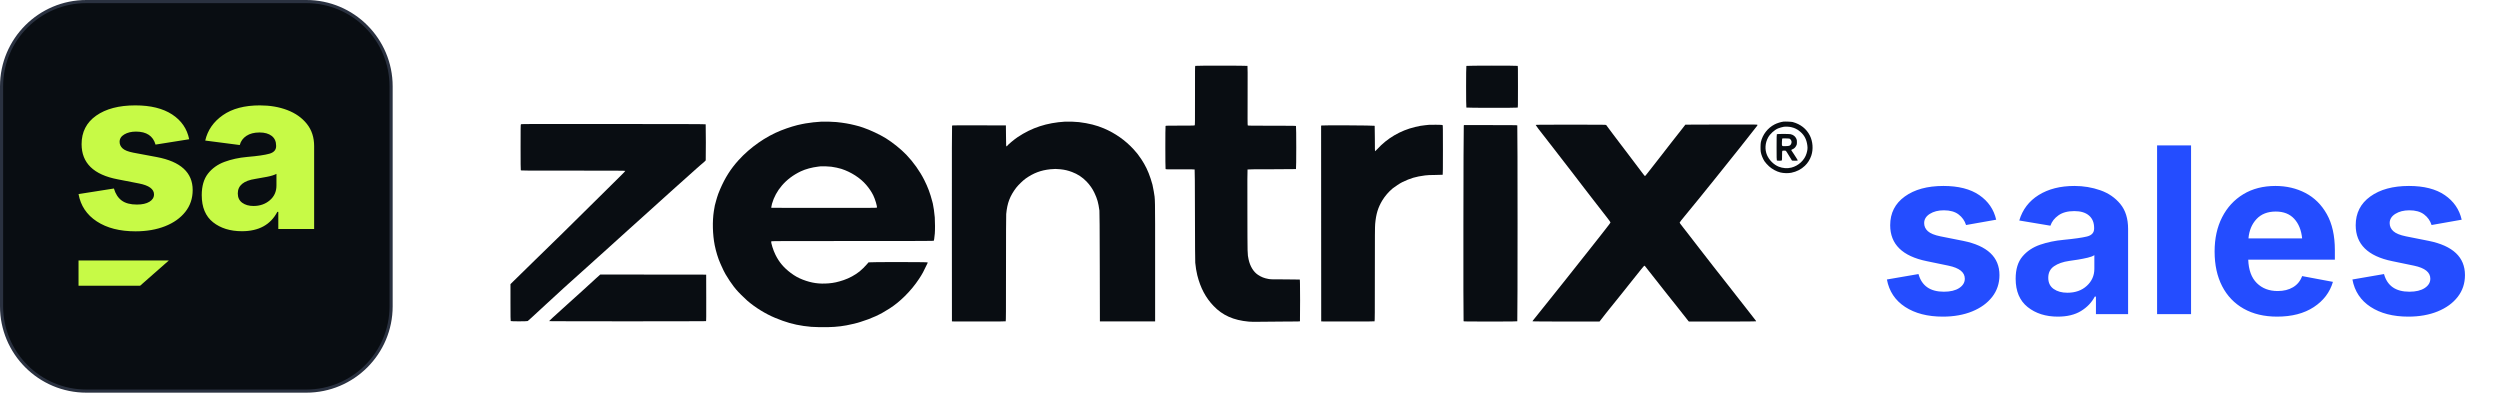
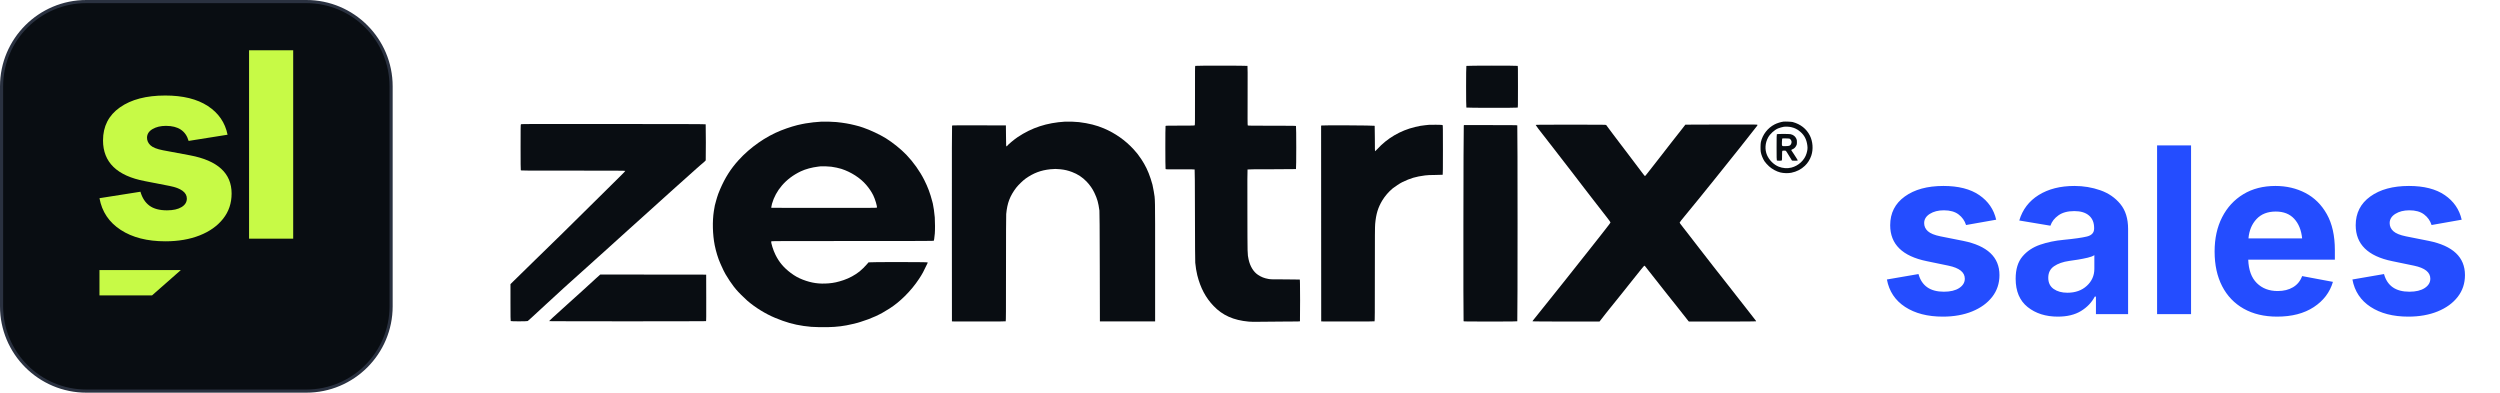
<svg xmlns="http://www.w3.org/2000/svg" viewBox="0 0 1910 300" width="1910" height="300" color="#090D12">
  <g transform="scale(0.3)">
    <rect x="4" y="4" width="992" height="992" rx="216" fill="#090D12" stroke="#2A3140" stroke-width="8" />
-     <path d="M344.921 589.092Q285.117 589.092 246.592 563.919Q208.067 538.745 200 494.24L290.124 480.054Q295.965 500.359 309.873 510.651Q323.781 520.943 348.537 520.943Q368.842 520.943 380.525 513.85Q392.208 506.757 392.208 495.074Q392.208 474.769 354.1 467.259L299.859 456.689Q207.788 439.165 207.788 367.121Q207.788 320.669 244.923 294.522Q282.057 268.375 344.643 268.375Q403.056 268.375 438.382 291.462Q473.708 314.549 481.775 354.604L396.102 368.234Q386.645 335.133 346.312 335.133Q328.788 335.133 316.688 342.226Q304.588 349.319 304.588 361.28Q304.588 370.737 312.098 377.83Q319.608 384.924 339.636 388.818L399.162 399.944Q490.676 417.19 490.676 483.948Q490.676 515.936 471.9 539.58Q453.125 563.223 420.302 576.158Q387.479 589.092 344.921 589.092ZM616.137 588.814Q571.353 588.814 542.564 566.005Q513.774 543.196 513.774 497.022Q513.774 462.53 529.629 442.224Q545.485 421.919 571.771 412.183Q598.057 402.448 629.489 399.666Q668.987 396.328 686.094 391.46Q703.201 386.592 703.201 372.128V371.016Q703.201 354.882 691.935 346.12Q680.67 337.358 660.921 337.358Q640.615 337.358 627.541 345.981Q614.468 354.604 610.574 369.347L522.676 357.942Q531.855 318.165 567.598 293.27Q603.342 268.375 661.755 268.375Q700.419 268.375 731.712 280.336Q763.005 292.297 781.502 315.523Q800.0 338.749 800.0 372.128V583.251H708.764V539.58H706.26Q680.392 588.814 616.137 588.814ZM645.622 524.559Q670.1 524.559 687.067 510.095Q704.035 495.631 704.035 472.544V442.781Q695.69 447.231 679.835 450.291Q663.98 453.351 650.35 455.576Q605.567 462.252 605.567 492.571Q605.567 508.148 616.832 516.354Q628.098 524.559 645.622 524.559Z" fill="#C7FA46" />
-     <path d="M200.0,663.3 L430.0,663.3 L356.8,727.7 L200.0,727.7 Z" fill="#C7FA46" />
+     <path d="M421.103 614.522Q351.872 614.522 307.274 585.381Q262.677 556.239 253.339 504.719L357.668 488.297Q364.43 511.803 380.53 523.717Q396.63 535.631 425.289 535.631Q448.795 535.631 462.319 527.42Q475.843 519.209 475.843 505.685Q475.843 482.179 431.729 473.485L368.938 461.248Q262.355 440.962 262.355 357.563Q262.355 303.789 305.342 273.52Q348.33 243.252 420.781 243.252Q488.401 243.252 529.296 269.978Q570.19 296.705 579.528 343.073L480.351 358.851Q469.403 320.533 422.713 320.533Q402.426 320.533 388.419 328.744Q374.412 336.955 374.412 350.801Q374.412 361.749 383.106 369.96Q391.8 378.171 414.985 382.679L483.893 395.56Q589.833 415.524 589.833 492.805Q589.833 529.835 568.097 557.205Q546.362 584.576 508.366 599.549Q470.369 614.522 421.103 614.522ZM746.661 127.975V607.76H634.282V127.975Z" fill="#C7FA46" />
+     <path d="M253.3,687.8 L460.5,687.8 L387.3,752.2 L253.3,752.2 Z" fill="#C7FA46" />
  </g>
  <g transform="translate(390,50) scale(0.1610306) translate(-61,-61)" style="color:#090D12">
    <g fill="currentColor">
      <g transform="translate(0,1365) scale(0.1,-0.1)">
        <path d="M33100 13020 c-13 -8 -15 -174 -13 -1409 1 -1267 0 -1401 -14 -1413 -13 -10 -148 -13 -695 -13 -592 0 -680 -2 -688 -15 -14 -22 -13 -2015 1 -2041 10 -20 18 -21 689 -17 478 2 682 0 690 -8 8 -8 12 -634 15 -2160 2 -1341 7 -2192 14 -2264 16 -190 56 -431 96 -592 153 -606 398 -1067 774 -1460 427 -445 944 -676 1666 -742 133 -12 245 -13 655 -6 272 5 782 9 1132 10 498 0 639 3 645 13 4 6 7 453 6 991 -2 773 -6 981 -15 988 -7 4 -319 7 -694 8 -637 0 -688 1 -792 20 -199 36 -340 91 -499 197 -212 140 -374 407 -443 730 -56 268 -53 150 -57 2287 -3 1407 -1 1972 7 1980 8 8 344 11 1148 11 625 1 1143 4 1150 8 17 12 18 2027 0 2045 -9 9 -277 12 -1144 12 -990 0 -1133 2 -1144 15 -10 12 -11 311 -7 1414 4 1028 2 1402 -6 1410 -14 14 -2454 16 -2477 1z" />
        <path d="M45962 13018 c-17 -17 -17 -1959 0 -1976 16 -16 2399 -18 2429 -2 19 10 19 32 19 990 0 958 0 980 -19 990 -30 16 -2413 14 -2429 -2z" />
        <path d="M15370 10374 c-200 -8 -596 -52 -759 -84 -25 -5 -97 -18 -159 -30 -288 -54 -653 -165 -1007 -305 -727 -287 -1469 -807 -2014 -1410 -374 -413 -638 -830 -873 -1375 -69 -160 -122 -301 -146 -390 -6 -19 -26 -89 -45 -155 -60 -203 -67 -237 -107 -490 -76 -484 -60 -1121 40 -1625 59 -295 164 -637 259 -845 10 -22 38 -85 62 -140 56 -131 141 -302 192 -390 105 -182 295 -467 384 -577 21 -26 74 -91 117 -145 93 -114 379 -400 533 -534 376 -325 867 -627 1323 -816 505 -209 875 -314 1350 -383 280 -40 428 -51 755 -57 535 -9 903 16 1280 87 145 28 455 98 520 119 17 5 77 23 135 41 528 161 954 357 1385 638 269 175 471 339 724 587 254 250 481 525 676 820 156 237 210 336 395 729 10 21 16 45 13 52 -7 20 -2781 21 -2804 2 -9 -7 -45 -49 -81 -93 -77 -94 -243 -257 -343 -337 -214 -171 -490 -321 -755 -411 -283 -95 -474 -137 -719 -156 -450 -36 -806 16 -1220 175 -219 85 -383 177 -576 322 -332 250 -544 502 -721 855 -107 212 -223 583 -201 640 6 16 257 17 3856 17 3657 0 3851 1 3859 18 9 17 19 98 44 332 14 141 14 573 -1 770 -16 206 -64 546 -92 654 -6 23 -17 66 -25 96 -106 406 -209 681 -382 1025 -212 421 -518 851 -850 1197 -256 266 -648 582 -964 778 -294 182 -751 397 -1083 510 -166 57 -195 65 -390 114 -292 73 -530 113 -880 150 -141 15 -547 26 -705 20z m465 -2139 c141 -18 364 -66 473 -101 461 -150 900 -432 1179 -759 140 -163 247 -322 334 -495 87 -173 195 -535 175 -586 -5 -12 -332 -14 -2508 -12 l-2503 3 1 40 c0 22 15 92 33 155 89 311 246 601 467 860 237 278 537 504 898 676 226 107 531 189 826 224 52 6 109 12 125 15 60 7 383 -5 500 -20z" />
        <path d="M26925 10374 c-872 -54 -1578 -285 -2255 -737 -161 -108 -456 -354 -495 -414 -9 -13 -24 -23 -33 -21 -16 3 -17 44 -22 498 l-5 495 -1271 3 c-1061 2 -1273 0 -1283 -11 -8 -11 -10 -1224 -9 -4653 l3 -4639 1269 -3 c929 -1 1272 1 1282 9 12 10 14 416 14 2499 0 1550 4 2527 10 2591 49 522 176 854 474 1248 93 122 324 346 444 431 377 266 722 397 1178 445 178 19 298 19 471 0 221 -25 353 -56 554 -130 268 -100 499 -252 693 -455 158 -166 281 -343 369 -530 140 -298 186 -461 239 -845 8 -56 13 -857 17 -2670 l6 -2590 1310 0 1310 0 0 2845 c0 3153 5 2917 -65 3330 -44 265 -68 362 -151 610 -115 348 -250 628 -438 910 -134 201 -221 313 -369 473 -390 424 -872 763 -1407 990 -352 149 -713 240 -1180 298 -154 19 -522 32 -660 23z" />
        <path d="M61000 10374 c-120 -16 -299 -72 -415 -132 -324 -167 -568 -481 -650 -836 -19 -83 -23 -367 -6 -468 22 -134 94 -314 175 -441 36 -56 143 -177 215 -241 147 -133 355 -247 536 -292 155 -39 376 -45 523 -15 253 51 469 162 645 330 139 133 242 298 305 487 99 297 72 666 -68 945 -163 323 -442 543 -815 644 -59 16 -364 29 -445 19z m380 -263 c114 -30 130 -36 202 -69 83 -38 143 -78 232 -156 189 -166 288 -360 325 -641 18 -133 10 -214 -36 -375 -93 -321 -381 -591 -723 -677 -192 -48 -408 -32 -598 44 -235 93 -453 310 -556 550 -111 260 -92 573 51 833 93 171 295 356 469 431 68 28 208 69 274 79 90 14 276 4 360 -19z" />
        <path d="M60692 9778 c-9 -9 -12 -161 -12 -623 0 -462 3 -614 12 -623 16 -16 220 -16 236 0 9 9 12 73 12 228 0 155 3 219 12 228 14 14 141 16 167 2 10 -5 74 -104 142 -220 68 -116 132 -220 142 -231 16 -17 32 -19 147 -19 76 0 131 4 135 10 3 6 -31 67 -78 138 -46 70 -107 165 -137 212 -29 47 -62 94 -72 106 -26 29 -22 53 9 65 100 38 157 88 205 181 31 59 33 69 33 168 0 95 -3 111 -29 167 -50 110 -147 184 -274 212 -75 16 -634 15 -650 -1z m632 -232 c73 -55 89 -165 37 -247 -44 -70 -79 -82 -247 -87 -193 -6 -185 -14 -181 191 2 85 7 159 11 166 6 9 50 11 175 9 167 -3 168 -3 205 -32z" />
        <path d="M1104 10245 c-12 -16 -14 -195 -14 -1088 0 -717 3 -1075 10 -1088 11 -19 49 -19 2481 -19 2040 0 2471 -2 2475 -13 3 -8 -72 -89 -183 -198 -103 -101 -507 -501 -898 -889 -819 -813 -1286 -1275 -1675 -1654 -151 -148 -300 -294 -330 -325 -30 -31 -190 -187 -355 -346 -165 -159 -411 -400 -547 -534 -136 -135 -252 -247 -258 -251 -8 -5 -723 -705 -1073 -1050 l-127 -126 0 -870 c0 -663 3 -873 12 -882 17 -17 774 -16 805 1 12 7 93 78 178 157 86 80 203 188 260 240 57 52 237 219 401 370 164 151 343 316 398 365 55 50 152 139 216 199 63 60 174 161 245 225 72 63 182 163 245 221 101 93 329 298 539 484 198 176 627 561 696 626 44 41 127 117 185 167 58 51 173 155 257 230 270 245 435 393 689 623 137 124 326 295 420 380 270 246 631 570 734 660 90 79 405 363 738 666 84 76 205 186 270 243 64 57 207 185 316 285 110 100 246 222 302 271 56 50 182 162 280 250 98 88 246 220 328 293 83 74 213 190 289 259 75 69 166 148 201 177 125 101 254 216 260 232 9 24 7 1697 -2 1711 -7 10 -904 13 -4381 15 -4343 3 -4373 3 -4387 -17z" />
        <path d="M56779 10233 l-427 -3 -153 -197 c-85 -108 -218 -277 -296 -376 -79 -98 -191 -242 -250 -319 -119 -155 -314 -406 -462 -595 -53 -66 -139 -177 -191 -245 -52 -67 -162 -208 -245 -313 -83 -104 -186 -236 -229 -292 -44 -57 -85 -103 -92 -103 -7 0 -81 93 -166 207 -230 310 -396 531 -614 813 -108 140 -298 390 -422 555 -125 165 -281 371 -347 459 -66 87 -154 206 -197 265 -42 58 -83 114 -92 124 -15 16 -108 17 -1681 17 -1354 0 -1665 -2 -1665 -13 0 -15 216 -304 341 -457 47 -58 105 -132 130 -165 24 -33 78 -103 119 -155 42 -52 172 -220 290 -373 118 -153 261 -338 317 -410 57 -73 141 -181 187 -242 47 -60 123 -158 168 -217 46 -58 153 -197 238 -308 85 -111 187 -243 225 -294 96 -123 182 -236 300 -391 54 -71 167 -217 249 -323 83 -107 160 -206 171 -221 11 -15 74 -96 140 -180 147 -187 302 -387 358 -461 23 -30 89 -116 148 -190 118 -151 169 -223 169 -240 0 -12 -69 -106 -210 -285 -47 -60 -169 -216 -270 -345 -192 -245 -285 -364 -505 -640 -72 -91 -237 -298 -365 -460 -128 -162 -304 -383 -389 -491 -86 -108 -237 -298 -336 -424 -99 -126 -222 -280 -273 -342 -51 -63 -134 -167 -185 -232 -85 -109 -271 -341 -901 -1125 -297 -369 -273 -335 -255 -347 8 -5 670 -9 1591 -9 l1577 0 73 93 c40 52 136 175 213 273 77 98 162 206 190 239 28 33 177 218 331 410 154 193 317 395 361 450 44 55 149 188 234 295 584 735 710 890 727 889 18 -1 42 -30 202 -239 87 -115 198 -255 485 -615 61 -76 159 -201 219 -278 59 -77 163 -208 230 -291 66 -82 191 -238 276 -346 85 -109 189 -239 231 -291 42 -52 107 -134 144 -184 107 -141 278 -357 302 -382 l22 -23 1590 0 c1099 0 1592 3 1596 10 4 6 1 19 -7 29 -33 47 -358 464 -499 640 -85 108 -218 277 -295 376 -77 99 -190 243 -250 320 -60 77 -175 223 -254 325 -79 102 -203 259 -275 350 -73 91 -188 237 -256 325 -69 88 -165 211 -214 273 -161 204 -431 551 -685 882 -53 69 -152 197 -220 285 -68 88 -185 239 -259 335 -74 96 -175 227 -226 290 -146 185 -185 238 -185 253 0 14 107 152 251 323 41 49 136 166 212 259 75 94 171 211 213 260 41 50 136 164 209 255 73 91 190 235 259 320 70 85 157 193 193 240 37 47 135 168 219 270 83 102 259 320 390 486 131 165 356 446 499 624 143 178 301 375 351 439 49 64 182 231 295 372 218 274 497 627 568 722 36 47 41 60 31 72 -11 13 -165 15 -1289 13 -702 -2 -1468 -4 -1702 -5z" />
        <path d="M44200 10224 c-19 -2 -102 -11 -185 -19 -180 -18 -278 -35 -490 -86 -697 -167 -1323 -535 -1796 -1056 -46 -51 -90 -93 -96 -93 -10 0 -13 125 -13 598 0 328 -4 603 -8 609 -12 18 -2487 32 -2520 14 l-22 -12 2 -4642 3 -4642 1259 -3 c922 -1 1262 1 1272 9 12 10 14 374 14 2233 0 1881 3 2247 15 2388 42 468 133 771 336 1110 125 208 313 426 497 576 101 83 350 245 452 294 391 190 634 261 1080 320 124 16 223 20 491 22 185 2 341 6 348 10 8 5 11 308 11 1175 0 1039 -2 1170 -15 1181 -12 10 -89 14 -308 16 -161 1 -308 0 -327 -2z" />
        <path d="M45839 10189 c-17 -32 -27 -9263 -9 -9284 11 -13 157 -15 1274 -15 968 0 1265 3 1274 12 17 17 17 9279 0 9296 -9 9 -305 12 -1270 12 l-1257 0 -12 -21z" />
        <path d="M4669 2940 c-110 -100 -283 -257 -382 -349 -100 -93 -217 -199 -259 -237 -100 -89 -590 -531 -725 -654 -58 -52 -142 -129 -188 -170 -482 -432 -675 -612 -669 -622 7 -10 7424 -10 7442 0 10 7 12 235 10 1108 l-3 1099 -2512 3 -2513 2 -201 -180z" />
      </g>
    </g>
  </g>
  <path d="M1484.332 241.903Q1466.856 241.903 1455.48 234.463Q1444.104 227.023 1441.595 213.527L1465.732 209.375Q1469.452 222.871 1485.11 222.871Q1492.55 222.871 1496.833 220.059Q1501.115 217.247 1501.115 212.922Q1501.115 205.568 1488.657 202.973L1471.961 199.513Q1444.104 193.803 1444.104 172.088Q1444.104 158.16 1455.264 150.114Q1466.424 142.069 1484.764 142.069Q1501.98 142.069 1512.188 149.076Q1522.397 156.084 1525.079 167.849L1502.067 171.915Q1500.509 166.984 1496.357 163.827Q1492.204 160.669 1485.11 160.669Q1478.708 160.669 1474.383 163.394Q1470.057 166.119 1470.057 170.445Q1470.057 174.078 1472.869 176.63Q1475.681 179.182 1482.515 180.567L1499.904 184.027Q1527.587 189.65 1527.587 210.153Q1527.587 219.67 1522.051 226.807Q1516.514 233.944 1506.738 237.924Q1496.962 241.903 1484.332 241.903ZM1572.141 241.903Q1558.299 241.903 1549.129 234.593Q1539.959 227.283 1539.959 212.922Q1539.959 202.108 1545.149 195.966Q1550.34 189.823 1558.645 186.968Q1566.95 184.113 1576.467 183.248Q1588.924 182.037 1594.418 180.696Q1599.911 179.355 1599.911 174.597V174.165Q1599.911 168.022 1595.975 164.648Q1592.039 161.274 1584.772 161.274Q1577.245 161.274 1572.66 164.519Q1568.075 167.763 1566.518 172.434L1542.727 168.455Q1546.447 155.911 1557.564 148.99Q1568.681 142.069 1584.858 142.069Q1595.24 142.069 1604.626 145.356Q1614.013 148.644 1619.939 155.867Q1625.865 163.091 1625.865 174.857V240.0H1601.295V226.591H1600.43Q1596.883 233.339 1589.876 237.621Q1582.868 241.903 1572.141 241.903ZM1579.494 223.649Q1588.578 223.649 1594.331 218.372Q1600.084 213.095 1600.084 205.395V194.927Q1598.527 196.052 1595.023 196.874Q1591.52 197.696 1587.627 198.345Q1583.734 198.993 1580.879 199.34Q1573.698 200.378 1569.286 203.406Q1564.874 206.433 1564.874 212.23Q1564.874 217.853 1568.983 220.751Q1573.093 223.649 1579.494 223.649ZM1673.965 111.098V240.0H1648.012V111.098ZM1739.714 241.903Q1724.921 241.903 1714.193 235.847Q1703.466 229.792 1697.713 218.632Q1691.96 207.472 1691.96 192.159Q1691.96 177.193 1697.713 165.946Q1703.466 154.7 1713.89 148.384Q1724.315 142.069 1738.416 142.069Q1751.047 142.069 1761.342 147.433Q1771.637 152.796 1777.736 163.697Q1783.835 174.597 1783.835 191.121V198.388H1717.654Q1718.086 210.24 1724.228 216.296Q1730.371 222.352 1740.147 222.352Q1746.981 222.352 1751.869 219.453Q1756.757 216.555 1758.833 210.932L1782.364 215.344Q1778.817 227.369 1767.701 234.636Q1756.584 241.903 1739.714 241.903ZM1717.827 182.124H1758.833Q1757.881 172.694 1752.777 167.157Q1747.673 161.62 1738.676 161.62Q1729.333 161.62 1723.969 167.373Q1718.605 173.127 1717.827 182.124ZM1839.981 241.903Q1822.506 241.903 1811.129 234.463Q1799.753 227.023 1797.244 213.527L1821.381 209.375Q1825.101 222.871 1840.76 222.871Q1848.2 222.871 1852.482 220.059Q1856.764 217.247 1856.764 212.922Q1856.764 205.568 1844.307 202.973L1827.61 199.513Q1799.753 193.803 1799.753 172.088Q1799.753 158.16 1810.913 150.114Q1822.073 142.069 1840.414 142.069Q1857.629 142.069 1867.838 149.076Q1878.046 156.084 1880.728 167.849L1857.716 171.915Q1856.159 166.984 1852.006 163.827Q1847.854 160.669 1840.76 160.669Q1834.358 160.669 1830.032 163.394Q1825.707 166.119 1825.707 170.445Q1825.707 174.078 1828.518 176.63Q1831.33 179.182 1838.164 180.567L1855.553 184.027Q1883.237 189.65 1883.237 210.153Q1883.237 219.67 1877.7 226.807Q1872.163 233.944 1862.387 237.924Q1852.612 241.903 1839.981 241.903Z" fill="#244DFF" />
</svg>
